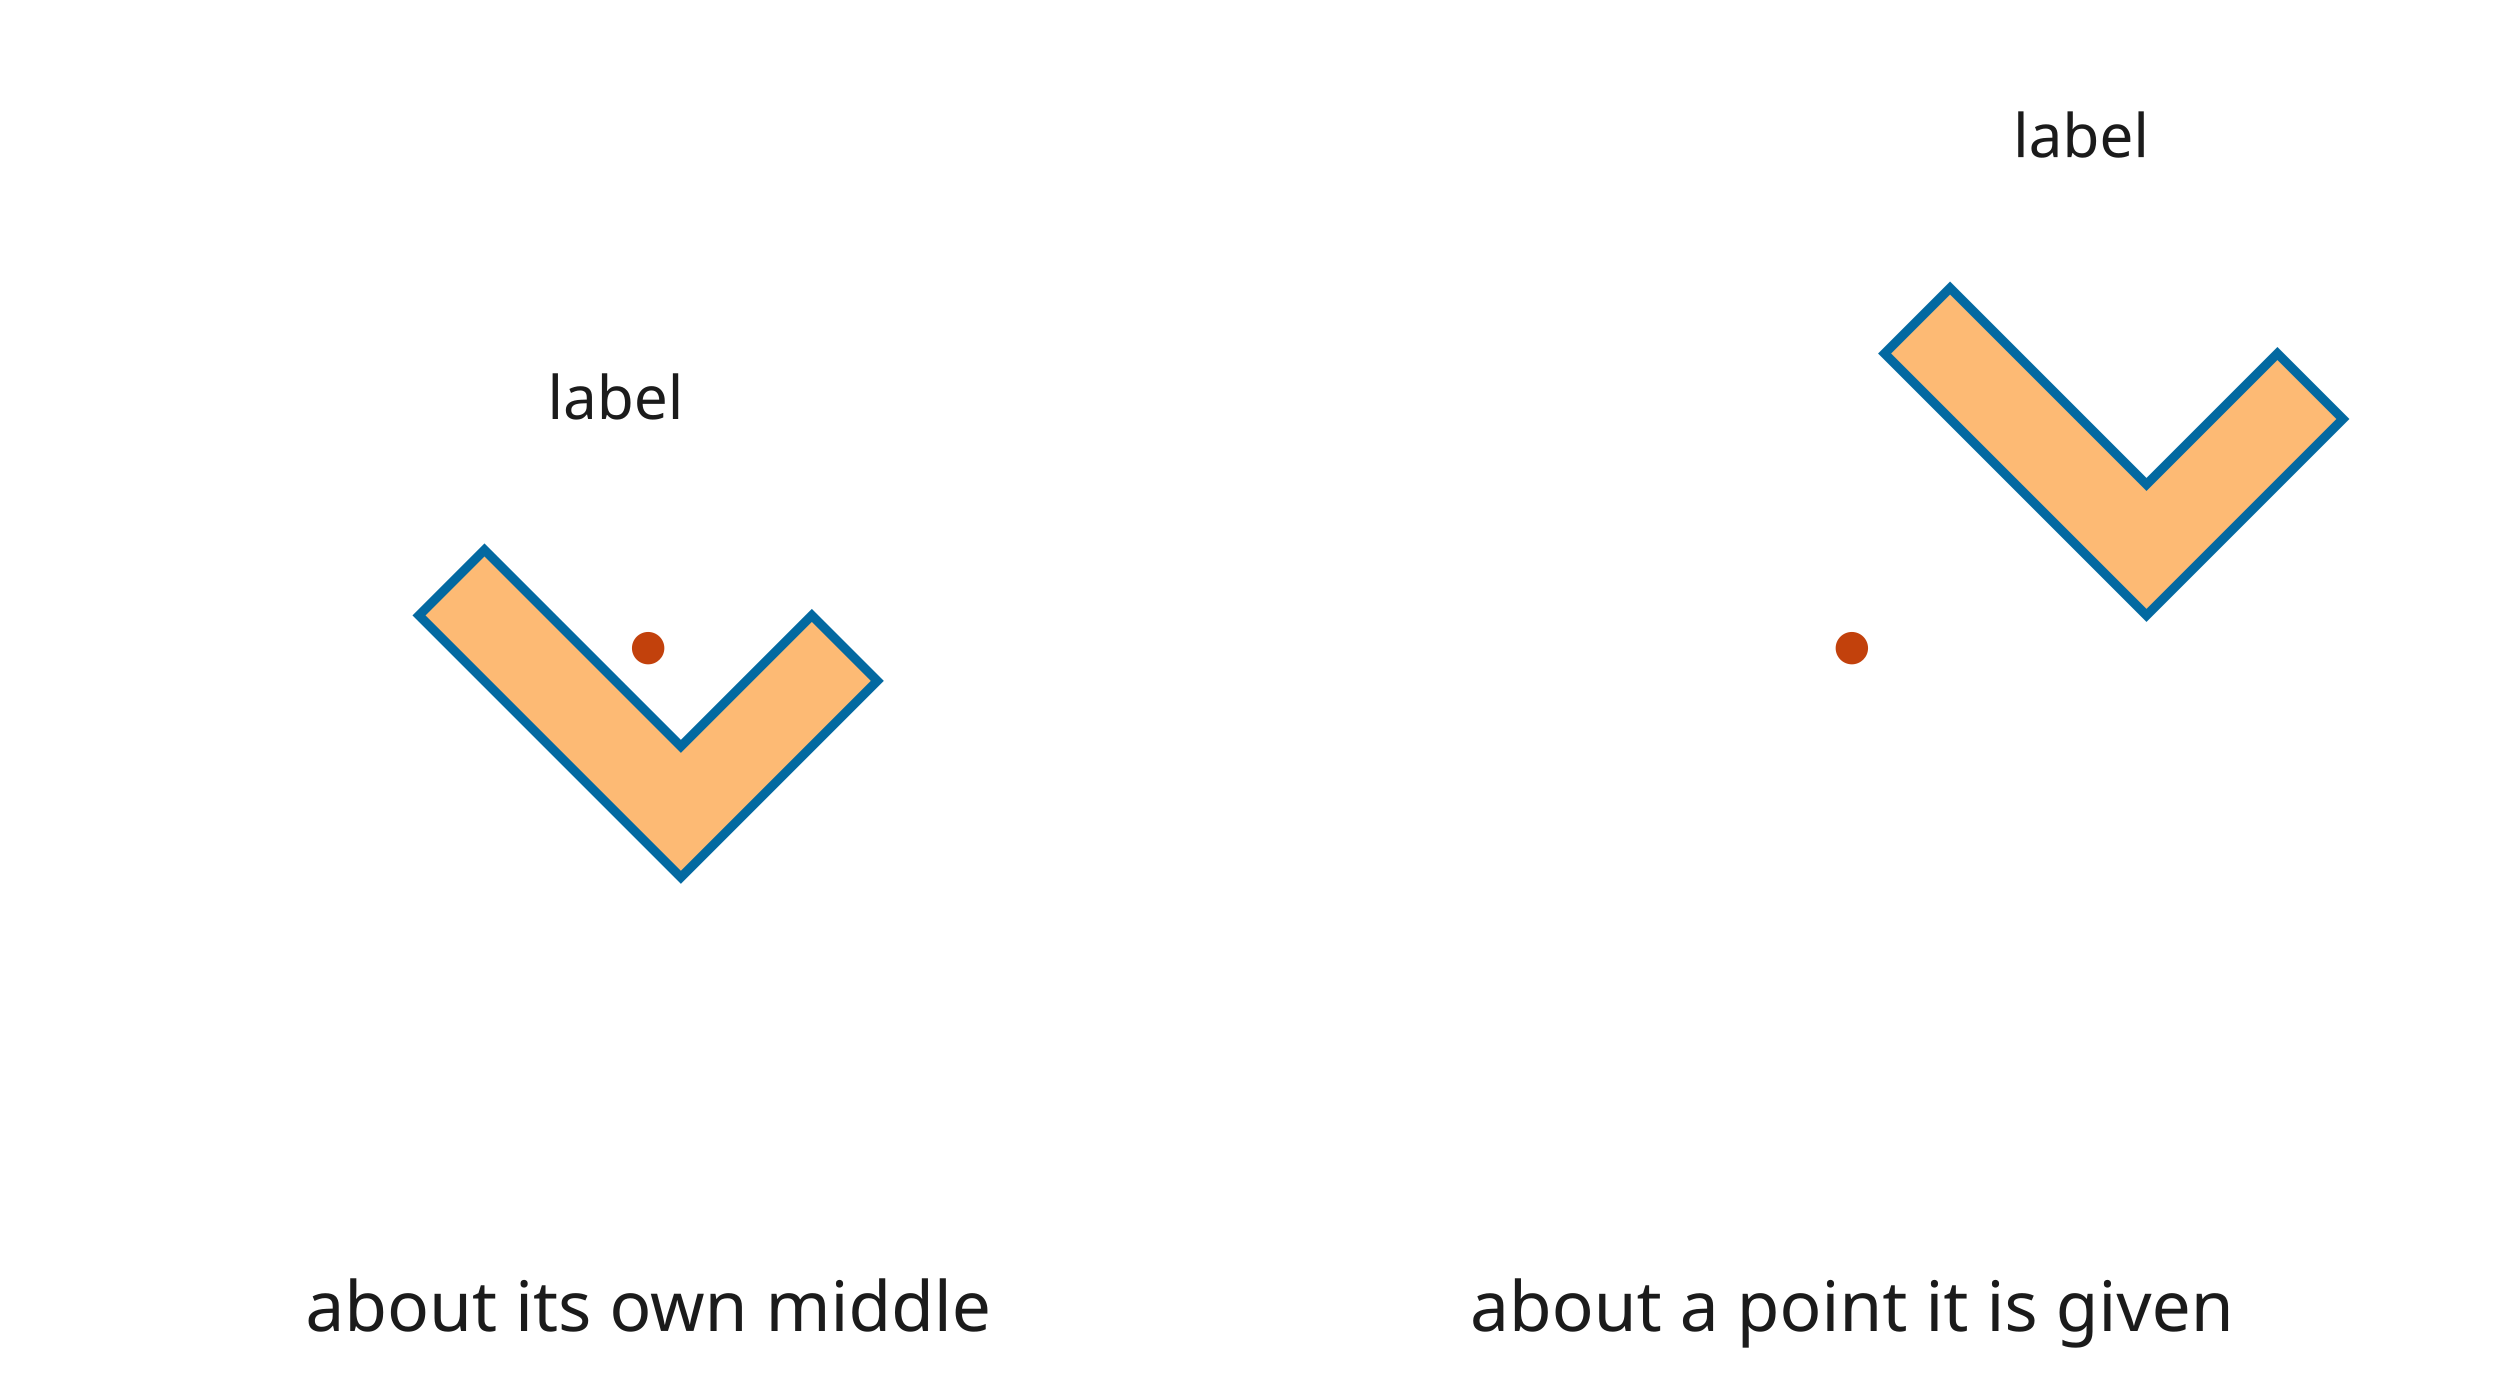
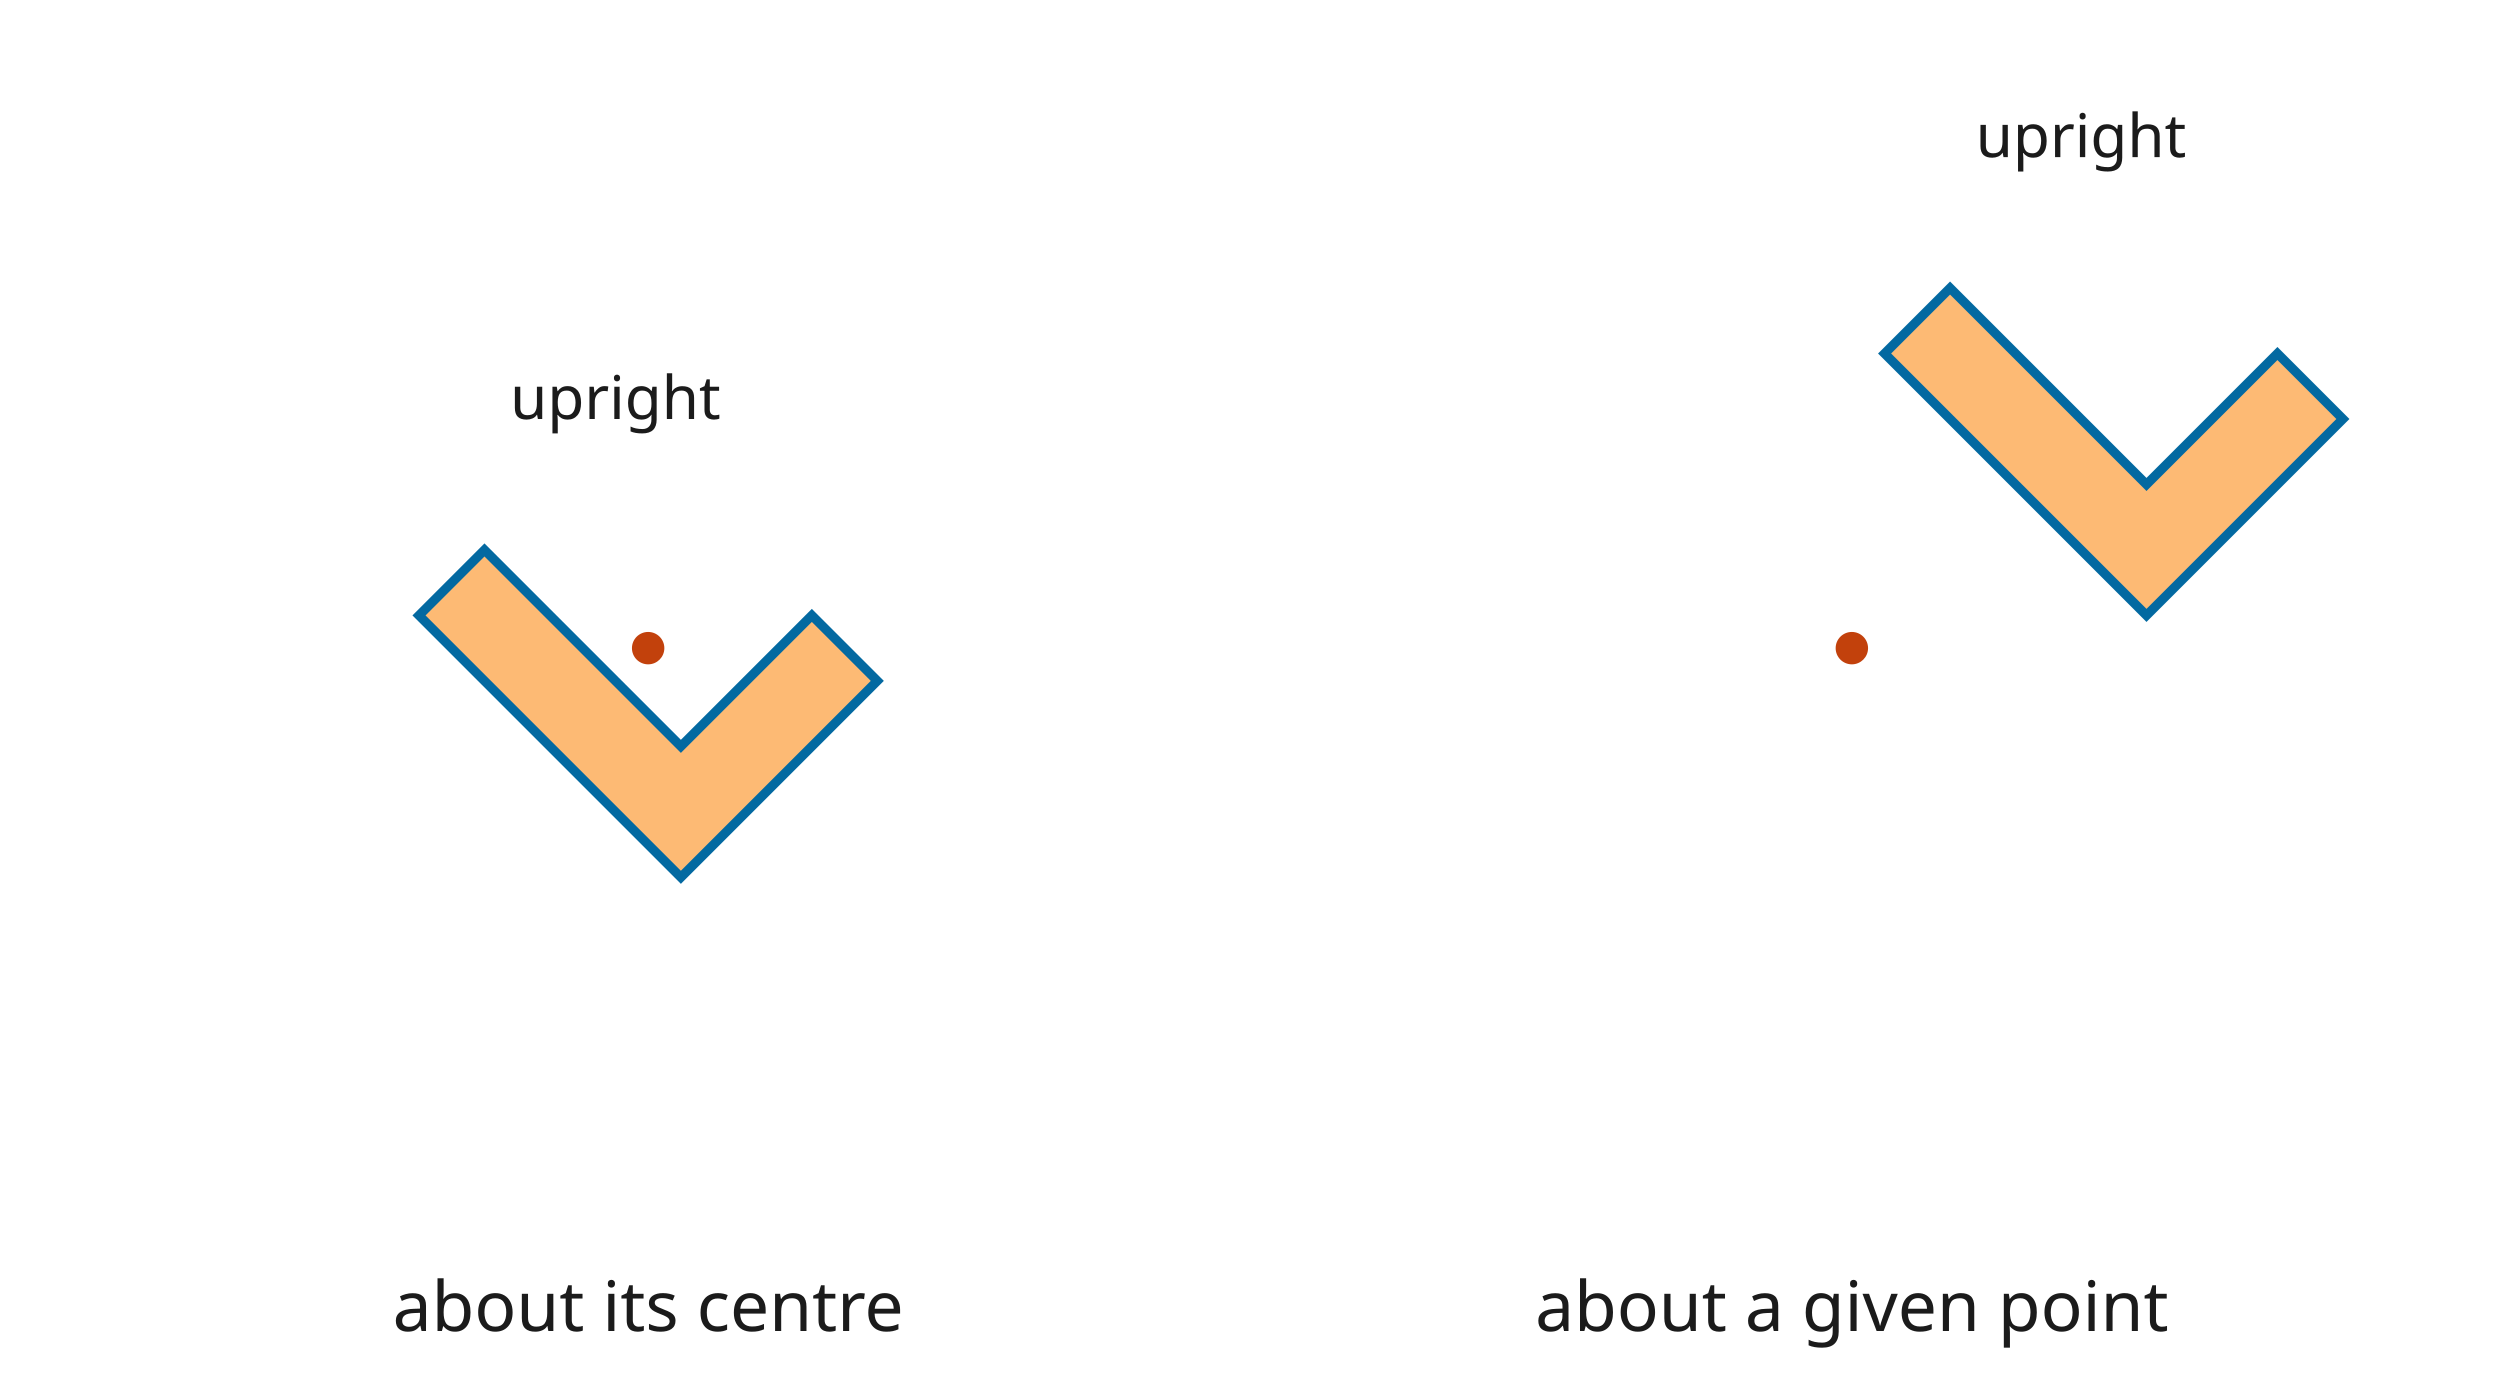
<svg xmlns="http://www.w3.org/2000/svg" viewBox="0 0 1080 600">
  <style>:root{--ink:#1b1b1b;--mist:#b4b9c0;--slate:#6b7280;--ember:#c2410c;--amber:#b45309;--peach:#fdba74;--deep:#0369a1;--sky:#38bdf8;--haze:#bfd7e6;--steel:#7fb2cc;--frost:#e0f2fe;--moss:#15803d}@media(prefers-color-scheme:dark){:root{--ink:#ebebeb;--mist:#3a414c;--slate:#9aa3ae;--ember:#f97316;--amber:#eba043;--peach:#7a4a1c;--deep:#4cb8ea;--sky:#1f6f96;--haze:#33505f;--steel:#41708a;--frost:#17293b;--moss:#3ec46d}}</style>
  <path data-mark="turns/own/pivot/disc" d="M287 280C287 276.134 283.866 273 280 273C276.134 273 273 276.134 273 280C273 283.866 276.134 287 280 287C283.866 287 287 283.866 287 280Z" fill="var(--ember, #c2410c)" />
  <path data-mark="turns/own/rider/ell" d="M294.142 378.995C322.426 350.711 350.711 322.426 378.995 294.142C369.567 284.714 360.139 275.286 350.711 265.858C331.854 284.714 312.998 303.57 294.142 322.426C265.858 294.142 237.574 265.858 209.289 237.574C199.861 247.002 190.433 256.43 181.005 265.858C218.717 303.57 256.43 341.283 294.142 378.995Z" fill="var(--peach, #fdba74)" stroke="var(--deep, #0369a1)" stroke-width="4" />
-   <text data-mark="turns/own/rider/word" x="265.858" y="181.005" font-family="sans-serif" font-size="26" fill="var(--ink, #1b1b1b)" text-anchor="middle">label</text>
-   <text data-mark="turns/own/label" x="280" y="575" font-family="sans-serif" font-size="30" fill="var(--ink, #1b1b1b)" text-anchor="middle">about its own middle</text>
+   <text data-mark="turns/own/rider/word" x="265.858" y="181.005" font-family="sans-serif" font-size="26" fill="var(--ink, #1b1b1b)" text-anchor="middle">upright</text>
+   <text data-mark="turns/own/label" x="280" y="575" font-family="sans-serif" font-size="30" fill="var(--ink, #1b1b1b)" text-anchor="middle">about its centre</text>
  <path data-mark="turns/given/pivot/disc" d="M807 280C807 276.134 803.866 273 800 273C796.134 273 793 276.134 793 280C793 283.866 796.134 287 800 287C803.866 287 807 283.866 807 280Z" fill="var(--ember, #c2410c)" />
  <path data-mark="turns/given/rider/ell" d="M927.279 265.858C955.563 237.574 983.848 209.289 1012.132 181.005C1002.704 171.577 993.276 162.149 983.848 152.721C964.992 171.577 946.135 190.433 927.279 209.289C898.995 181.005 870.711 152.721 842.426 124.437C832.998 133.865 823.57 143.293 814.142 152.721C851.854 190.433 889.567 228.146 927.279 265.858Z" fill="var(--peach, #fdba74)" stroke="var(--deep, #0369a1)" stroke-width="4" />
-   <text data-mark="turns/given/rider/word" x="898.995" y="67.868" font-family="sans-serif" font-size="26" fill="var(--ink, #1b1b1b)" text-anchor="middle">label</text>
-   <text data-mark="turns/given/label" x="800" y="575" font-family="sans-serif" font-size="30" fill="var(--ink, #1b1b1b)" text-anchor="middle">about a point it is given</text>
+   <text data-mark="turns/given/rider/word" x="898.995" y="67.868" font-family="sans-serif" font-size="26" fill="var(--ink, #1b1b1b)" text-anchor="middle">upright</text>
+   <text data-mark="turns/given/label" x="800" y="575" font-family="sans-serif" font-size="30" fill="var(--ink, #1b1b1b)" text-anchor="middle">about a given point</text>
</svg>
